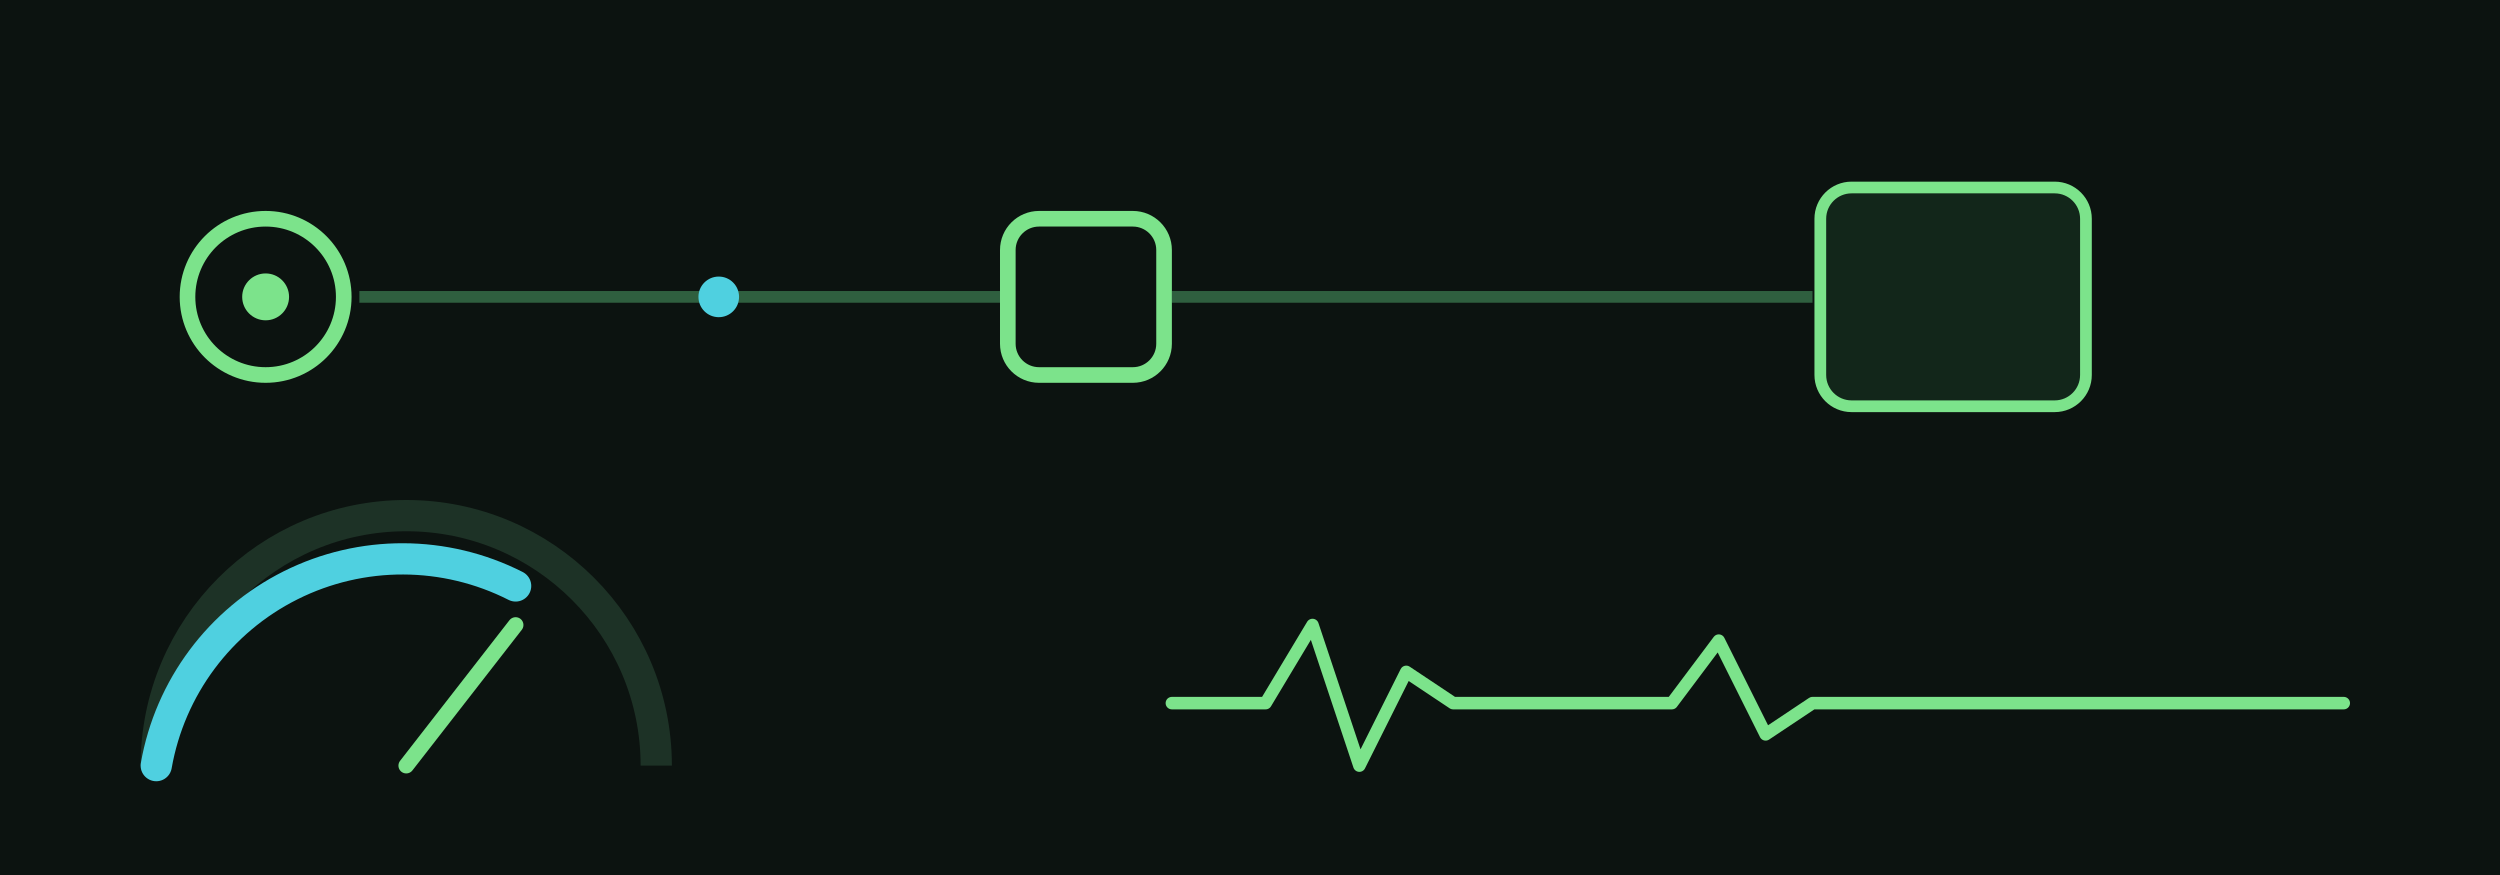
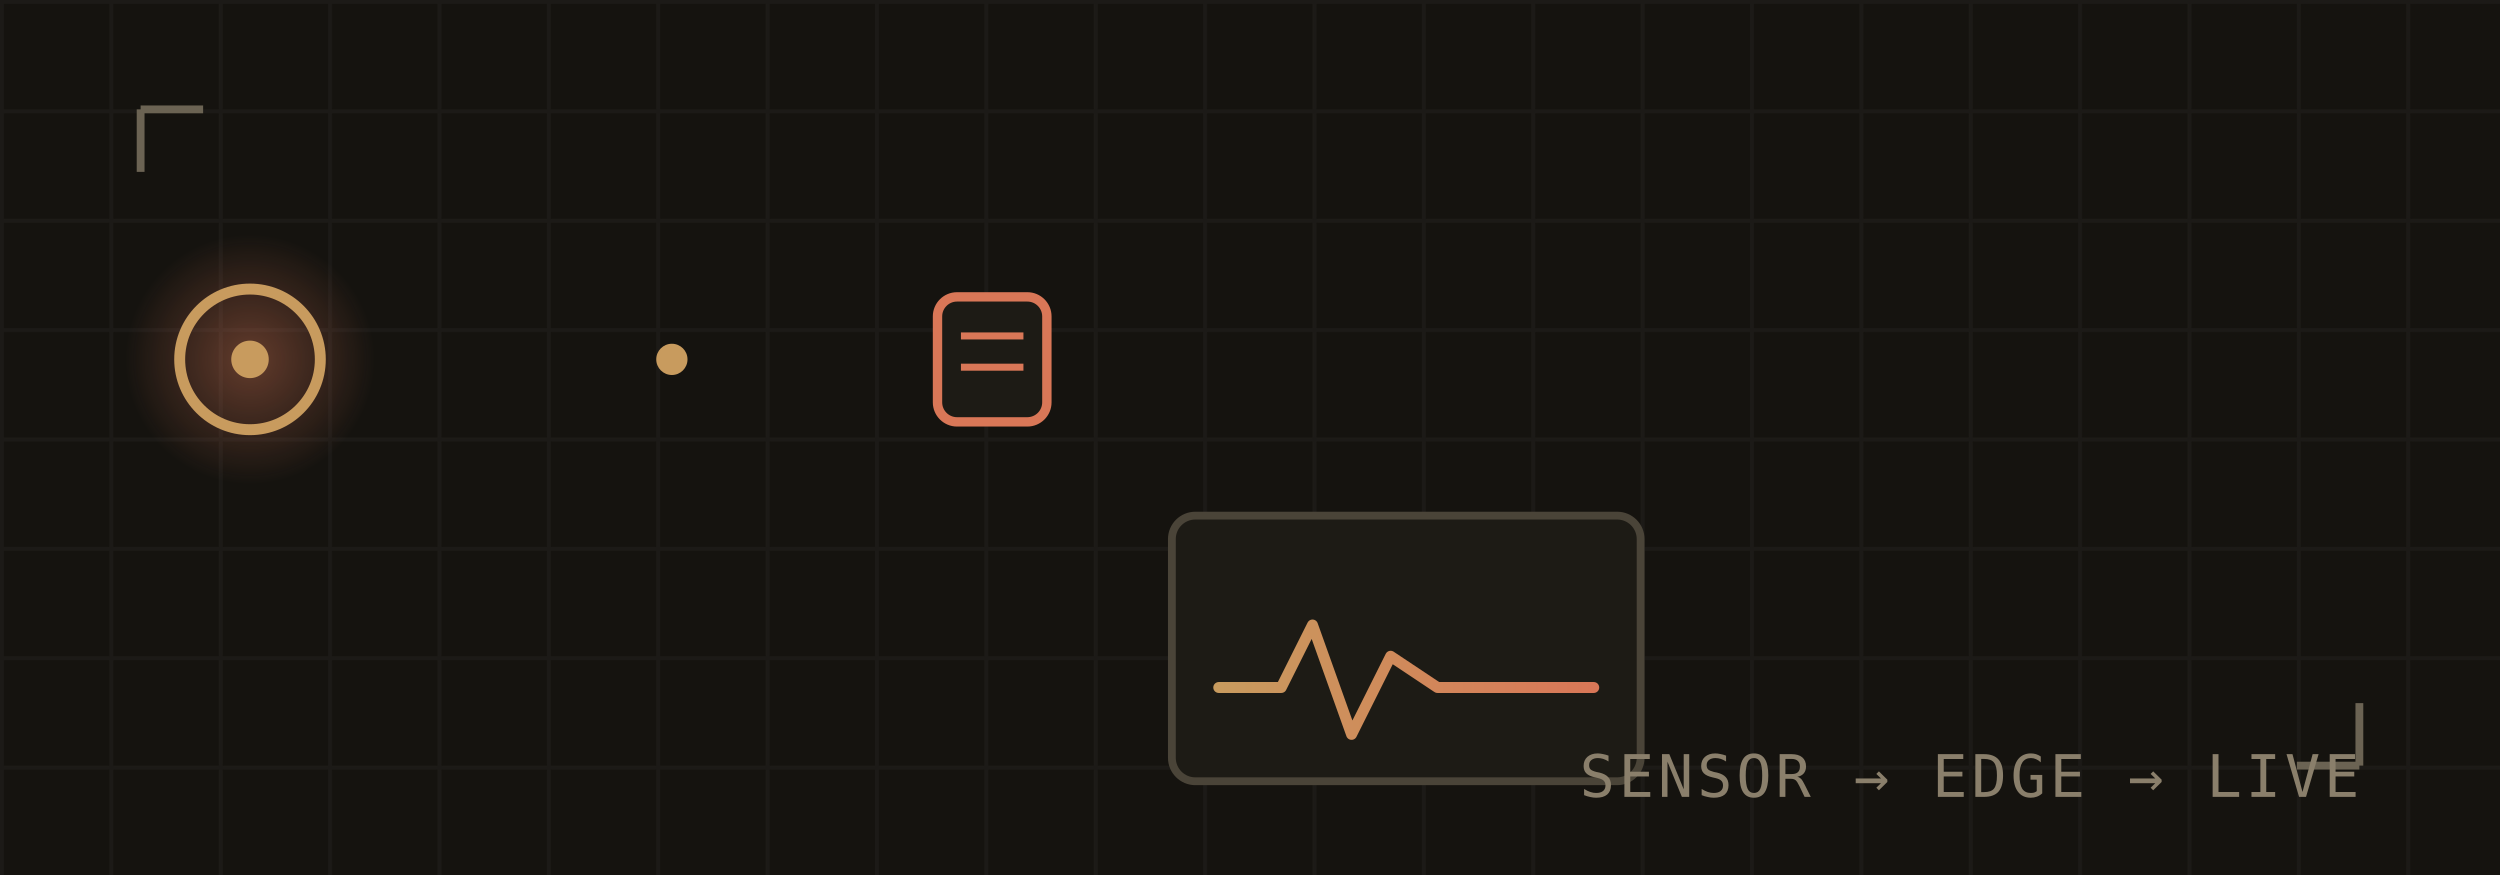
- <svg xmlns="http://www.w3.org/2000/svg" viewBox="0 0 320 112" role="img" aria-label="Sentinel Edge IoT: sensor to bridge to dashboard node graph with a gauge and telemetry waveform">
-   <rect width="320" height="112" fill="#0c1310" />
-   <line x1="46" y1="38" x2="128" y2="38" stroke="#2f5f3f" stroke-width="1.5" />
-   <line x1="150" y1="38" x2="232" y2="38" stroke="#2f5f3f" stroke-width="1.5" />
-   <circle cx="34" cy="38" r="10" fill="none" stroke="#7CE38B" stroke-width="2" />
-   <circle cx="34" cy="38" r="3" fill="#7CE38B" />
-   <rect x="129" y="28" width="20" height="20" rx="4" fill="none" stroke="#7CE38B" stroke-width="2" />
-   <rect x="233" y="24" width="34" height="28" rx="4" fill="#12261a" stroke="#7CE38B" stroke-width="1.5" />
-   <circle cx="92" cy="38" r="2.6" fill="#4FD0E0" />
-   <path d="M20 98 a32 32 0 0 1 64 0" fill="none" stroke="#1d3226" stroke-width="4" />
-   <path d="M20 98 a32 32 0 0 1 46 -23" fill="none" stroke="#4FD0E0" stroke-width="4" stroke-linecap="round" />
-   <line x1="52" y1="98" x2="66" y2="80" stroke="#7CE38B" stroke-width="2" stroke-linecap="round" />
-   <polyline points="150,90 162,90 168,80 174,98 180,86 186,90 214,90 220,82 226,94 232,90 300,90" fill="none" stroke="#7CE38B" stroke-width="1.6" stroke-linecap="round" stroke-linejoin="round" />
+ <svg xmlns="http://www.w3.org/2000/svg" viewBox="0 0 320 112" role="img" aria-label="Sentinel Edge: sensor to bridge to dashboard node graph with a live telemetry waveform">
+   <defs>
+     <linearGradient id="g" x1="0" y1="0" x2="1" y2="0">
+       <stop offset="0" stop-color="#C89B5E" />
+       <stop offset="1" stop-color="#D97757" />
+     </linearGradient>
+     <radialGradient id="glow" cx="50%" cy="50%" r="50%">
+       <stop offset="0" stop-color="#D97757" stop-opacity="0.4" />
+       <stop offset="1" stop-color="#D97757" stop-opacity="0" />
+     </radialGradient>
+     <pattern id="grid" width="14" height="14" patternUnits="userSpaceOnUse">
+       <path d="M14 0H0V14" fill="none" stroke="#F5F0E6" stroke-opacity="0.035" />
+     </pattern>
+   </defs>
+   <rect width="320" height="112" fill="#15130F" />
+   <rect width="320" height="112" fill="url(#grid)" />
+   <path d="M18 14 L18 22 M18 14 L26 14 M302 98 L302 90 M302 98 L294 98" stroke="#6B6353" stroke-width="1" />
+   <line x1="46" y1="46" x2="118" y2="46" stroke="url(#g)" stroke-width="1.3" />
+   <line x1="134" y1="46" x2="196" y2="46" stroke="url(#g)" stroke-width="1.3" />
+   <line x1="167" y1="56" x2="167" y2="78" stroke="url(#g)" stroke-width="1.3" />
+   <circle cx="32" cy="46" r="16" fill="url(#glow)" />
+   <circle cx="32" cy="46" r="9" fill="none" stroke="#C89B5E" stroke-width="1.4" />
+   <circle cx="32" cy="46" r="2.4" fill="#C89B5E" />
+   <rect x="120" y="38" width="14" height="16" rx="2.5" fill="#1D1B15" stroke="#D97757" stroke-width="1.2" />
+   <line x1="123" y1="43" x2="131" y2="43" stroke="#D97757" stroke-width="0.9" />
+   <line x1="123" y1="47" x2="131" y2="47" stroke="#D97757" stroke-width="0.9" />
+   <rect x="150" y="66" width="60" height="34" rx="3" fill="#1D1B15" stroke="#4A4438" stroke-width="1" />
+   <polyline points="156,88 164,88 168,80 173,94 178,84 184,88 204,88" fill="none" stroke="url(#g)" stroke-width="1.4" stroke-linecap="round" stroke-linejoin="round" />
+   <circle cx="86" cy="46" r="2" fill="#C89B5E" />
+   <text x="302" y="102" text-anchor="end" font-family="ui-monospace,monospace" font-size="7.5" letter-spacing="0.5" fill="#8A7F6B">SENSOR → EDGE → LIVE</text>
</svg>
